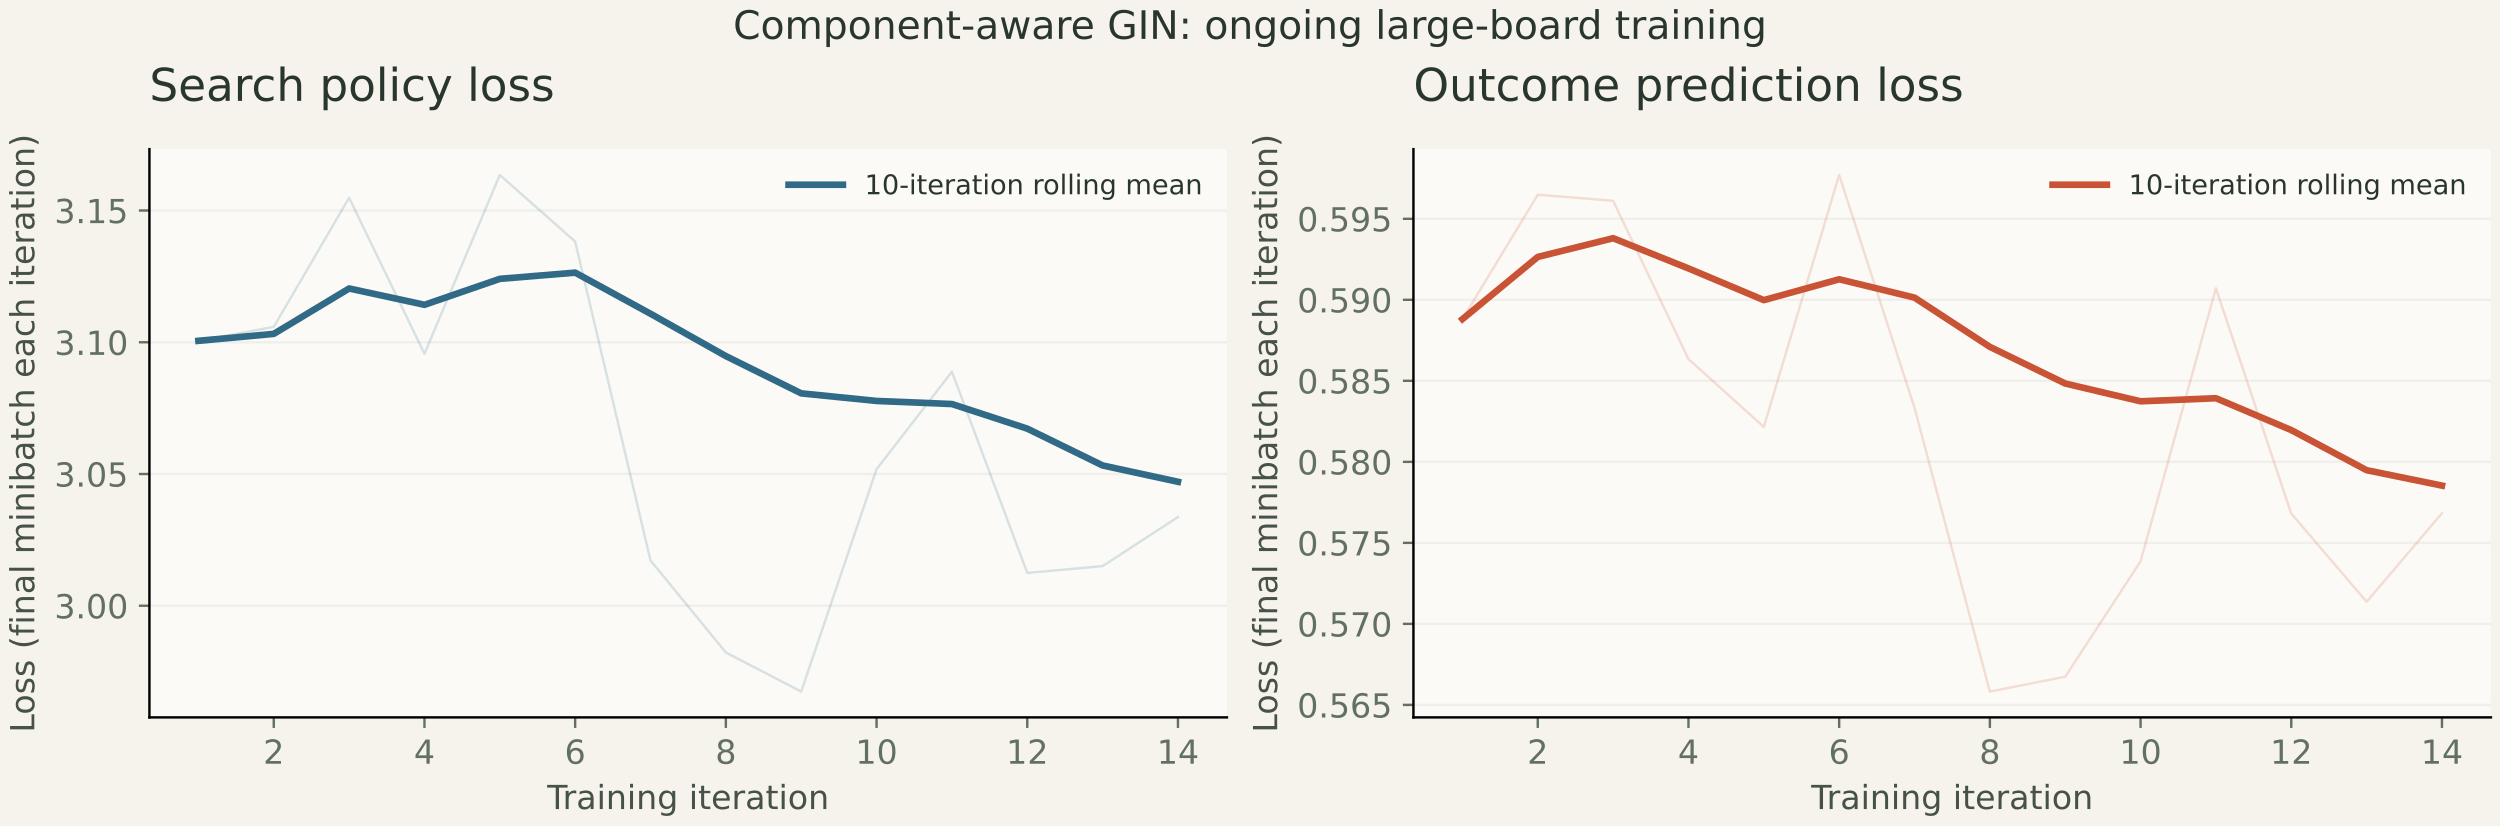
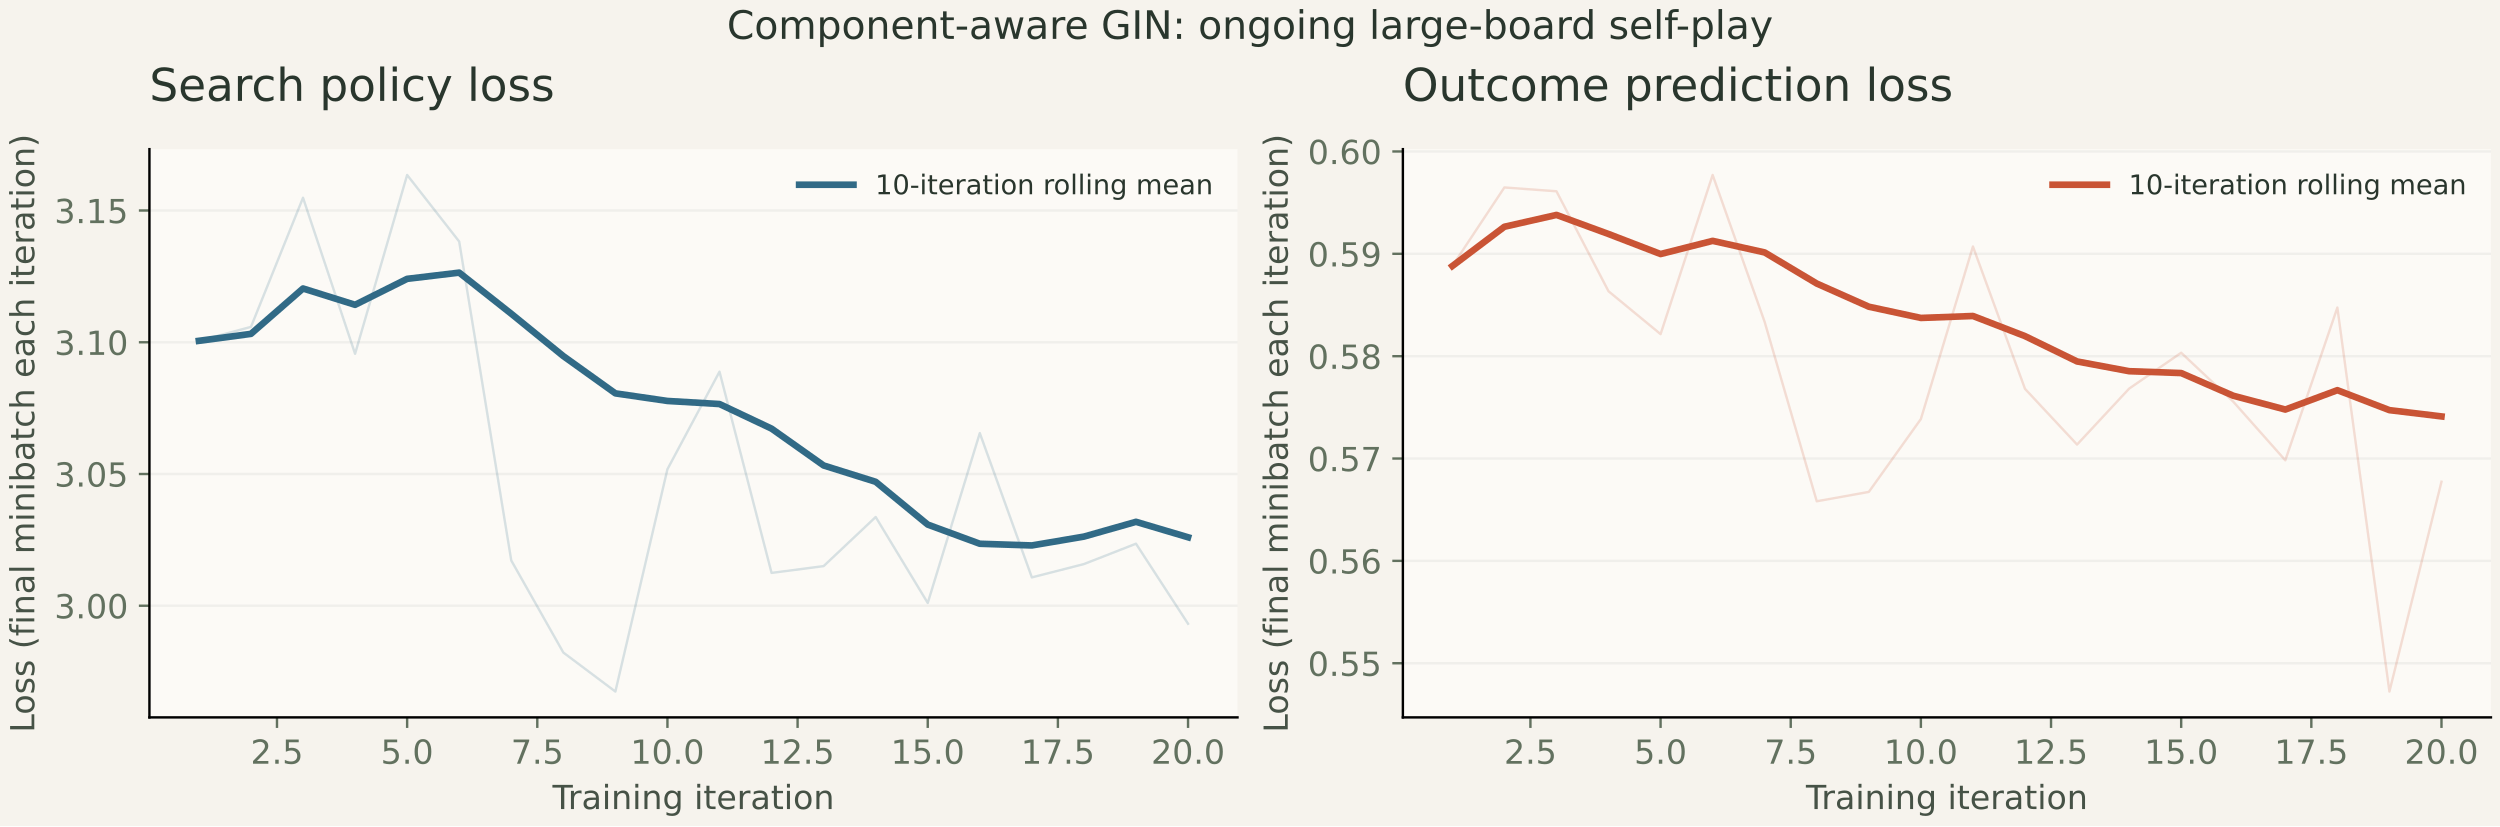
<svg xmlns="http://www.w3.org/2000/svg" xmlns:xlink="http://www.w3.org/1999/xlink" width="828pt" height="273.6pt" viewBox="0 0 828 273.6" version="1.1">
  <defs>
    <style type="text/css">*{stroke-linejoin: round; stroke-linecap: butt}</style>
  </defs>
  <g id="figure_1">
    <g id="patch_1">
      <path d="M 0 273.6 L 828 273.6 L 828 0 L 0 0 z " style="fill: #f6f3ed" />
    </g>
    <g id="axes_1">
      <g id="patch_2">
-         <path d="M 49.493 237.599 L 406.361 237.599 L 406.361 49.399 L 49.493 49.399 z " style="fill: #fcfaf6" />
+         <path d="M 49.493 237.599 L 409.86 237.599 L 409.86 49.399 L 49.493 49.399 z " style="fill: #fcfaf6" />
      </g>
      <g id="matplotlib.axis_1">
        <g id="xtick_1">
          <g id="line2d_1">
            <defs>
              <path id="m33b738a02d" d="M 0 0 L 0 3.5 " style="stroke: #62715f; stroke-width: 0.8" />
            </defs>
            <g>
-               <use xlink:href="#m33b738a02d" x="90.67" y="237.599" style="fill: #62715f; stroke: #62715f; stroke-width: 0.8" />
+               <use xlink:href="#m33b738a02d" x="91.737" y="237.599" style="fill: #62715f; stroke: #62715f; stroke-width: 0.8" />
            </g>
          </g>
          <g id="text_1">
-             <text style="font-size: 11px; font-family: 'DejaVu Sans'; text-anchor: middle; fill: #62715f" x="90.67" y="252.956" transform="rotate(-0 90.67029 252.9563)">2</text>
+             <text style="font-size: 11px; font-family: 'DejaVu Sans'; text-anchor: middle; fill: #62715f" x="91.737" y="252.956" transform="rotate(-0 91.73723 252.9563)">2.5</text>
          </g>
        </g>
        <g id="xtick_2">
          <g id="line2d_2">
            <g>
-               <use xlink:href="#m33b738a02d" x="140.582" y="237.599" style="fill: #62715f; stroke: #62715f; stroke-width: 0.8" />
+               <use xlink:href="#m33b738a02d" x="134.843" y="237.599" style="fill: #62715f; stroke: #62715f; stroke-width: 0.8" />
            </g>
          </g>
          <g id="text_2">
-             <text style="font-size: 11px; font-family: 'DejaVu Sans'; text-anchor: middle; fill: #62715f" x="140.582" y="252.956" transform="rotate(-0 140.5818 252.9563)">4</text>
+             <text style="font-size: 11px; font-family: 'DejaVu Sans'; text-anchor: middle; fill: #62715f" x="134.843" y="252.956" transform="rotate(-0 134.8433 252.9563)">5.0</text>
          </g>
        </g>
        <g id="xtick_3">
          <g id="line2d_3">
            <g>
-               <use xlink:href="#m33b738a02d" x="190.493" y="237.599" style="fill: #62715f; stroke: #62715f; stroke-width: 0.8" />
+               <use xlink:href="#m33b738a02d" x="177.949" y="237.599" style="fill: #62715f; stroke: #62715f; stroke-width: 0.8" />
            </g>
          </g>
          <g id="text_3">
-             <text style="font-size: 11px; font-family: 'DejaVu Sans'; text-anchor: middle; fill: #62715f" x="190.493" y="252.956" transform="rotate(-0 190.4933 252.9563)">6</text>
+             <text style="font-size: 11px; font-family: 'DejaVu Sans'; text-anchor: middle; fill: #62715f" x="177.949" y="252.956" transform="rotate(-0 177.9494 252.9563)">7.5</text>
          </g>
        </g>
        <g id="xtick_4">
          <g id="line2d_4">
            <g>
-               <use xlink:href="#m33b738a02d" x="240.405" y="237.599" style="fill: #62715f; stroke: #62715f; stroke-width: 0.8" />
+               <use xlink:href="#m33b738a02d" x="221.055" y="237.599" style="fill: #62715f; stroke: #62715f; stroke-width: 0.8" />
            </g>
          </g>
          <g id="text_4">
-             <text style="font-size: 11px; font-family: 'DejaVu Sans'; text-anchor: middle; fill: #62715f" x="240.405" y="252.956" transform="rotate(-0 240.4048 252.9563)">8</text>
+             <text style="font-size: 11px; font-family: 'DejaVu Sans'; text-anchor: middle; fill: #62715f" x="221.055" y="252.956" transform="rotate(-0 221.0554 252.9563)">10.0</text>
          </g>
        </g>
        <g id="xtick_5">
          <g id="line2d_5">
            <g>
-               <use xlink:href="#m33b738a02d" x="290.316" y="237.599" style="fill: #62715f; stroke: #62715f; stroke-width: 0.8" />
+               <use xlink:href="#m33b738a02d" x="264.161" y="237.599" style="fill: #62715f; stroke: #62715f; stroke-width: 0.8" />
            </g>
          </g>
          <g id="text_5">
-             <text style="font-size: 11px; font-family: 'DejaVu Sans'; text-anchor: middle; fill: #62715f" x="290.316" y="252.956" transform="rotate(-0 290.3164 252.9563)">10</text>
+             <text style="font-size: 11px; font-family: 'DejaVu Sans'; text-anchor: middle; fill: #62715f" x="264.161" y="252.956" transform="rotate(-0 264.1615 252.9563)">12.5</text>
          </g>
        </g>
        <g id="xtick_6">
          <g id="line2d_6">
            <g>
-               <use xlink:href="#m33b738a02d" x="340.228" y="237.599" style="fill: #62715f; stroke: #62715f; stroke-width: 0.8" />
+               <use xlink:href="#m33b738a02d" x="307.268" y="237.599" style="fill: #62715f; stroke: #62715f; stroke-width: 0.8" />
            </g>
          </g>
          <g id="text_6">
-             <text style="font-size: 11px; font-family: 'DejaVu Sans'; text-anchor: middle; fill: #62715f" x="340.228" y="252.956" transform="rotate(-0 340.2279 252.9563)">12</text>
+             <text style="font-size: 11px; font-family: 'DejaVu Sans'; text-anchor: middle; fill: #62715f" x="307.268" y="252.956" transform="rotate(-0 307.2676 252.9563)">15.0</text>
          </g>
        </g>
        <g id="xtick_7">
          <g id="line2d_7">
            <g>
-               <use xlink:href="#m33b738a02d" x="390.139" y="237.599" style="fill: #62715f; stroke: #62715f; stroke-width: 0.8" />
+               <use xlink:href="#m33b738a02d" x="350.374" y="237.599" style="fill: #62715f; stroke: #62715f; stroke-width: 0.8" />
            </g>
          </g>
          <g id="text_7">
-             <text style="font-size: 11px; font-family: 'DejaVu Sans'; text-anchor: middle; fill: #62715f" x="390.139" y="252.956" transform="rotate(-0 390.1394 252.9563)">14</text>
-           </g>
-         </g>
-         <g id="text_8">
-           <text style="font-size: 11px; font-family: 'DejaVu Sans'; text-anchor: middle; fill: #465246" x="227.927" y="267.957" transform="rotate(-0 227.927 267.9572)">Training iteration</text>
+             <text style="font-size: 11px; font-family: 'DejaVu Sans'; text-anchor: middle; fill: #62715f" x="350.374" y="252.956" transform="rotate(-0 350.3736 252.9563)">17.5</text>
+           </g>
+         </g>
+         <g id="xtick_8">
+           <g id="line2d_8">
+             <g>
+               <use xlink:href="#m33b738a02d" x="393.48" y="237.599" style="fill: #62715f; stroke: #62715f; stroke-width: 0.8" />
+             </g>
+           </g>
+           <g id="text_8">
+             <text style="font-size: 11px; font-family: 'DejaVu Sans'; text-anchor: middle; fill: #62715f" x="393.48" y="252.956" transform="rotate(-0 393.4797 252.9563)">20.0</text>
+           </g>
+         </g>
+         <g id="text_9">
+           <text style="font-size: 11px; font-family: 'DejaVu Sans'; text-anchor: middle; fill: #465246" x="229.677" y="267.957" transform="rotate(-0 229.6766 267.9572)">Training iteration</text>
        </g>
      </g>
      <g id="matplotlib.axis_2">
        <g id="ytick_1">
-           <g id="line2d_8">
-             <path d="M 49.493 200.615 L 406.361 200.615 " clip-path="url(#p011322dbe4)" style="fill: none; stroke: #b0b0b0; stroke-opacity: 0.15; stroke-width: 0.8; stroke-linecap: square" />
-           </g>
          <g id="line2d_9">
+             <path d="M 49.493 200.615 L 409.86 200.615 " clip-path="url(#p39adaccbd3)" style="fill: none; stroke: #b0b0b0; stroke-opacity: 0.15; stroke-width: 0.8; stroke-linecap: square" />
+           </g>
+           <g id="line2d_10">
            <defs>
              <path id="m487b90fc59" d="M 0 0 L -3.5 0 " style="stroke: #62715f; stroke-width: 0.8" />
            </defs>
            <g>
              <use xlink:href="#m487b90fc59" x="49.493" y="200.615" style="fill: #62715f; stroke: #62715f; stroke-width: 0.8" />
            </g>
          </g>
-           <g id="text_9">
+           <g id="text_10">
            <text style="font-size: 11px; font-family: 'DejaVu Sans'; text-anchor: end; fill: #62715f" x="42.493" y="204.794" transform="rotate(-0 42.49329 204.7939)">3.00</text>
          </g>
        </g>
        <g id="ytick_2">
-           <g id="line2d_10">
-             <path d="M 49.493 156.983 L 406.361 156.983 " clip-path="url(#p011322dbe4)" style="fill: none; stroke: #b0b0b0; stroke-opacity: 0.15; stroke-width: 0.8; stroke-linecap: square" />
-           </g>
          <g id="line2d_11">
+             <path d="M 49.493 156.983 L 409.86 156.983 " clip-path="url(#p39adaccbd3)" style="fill: none; stroke: #b0b0b0; stroke-opacity: 0.15; stroke-width: 0.8; stroke-linecap: square" />
+           </g>
+           <g id="line2d_12">
            <g>
              <use xlink:href="#m487b90fc59" x="49.493" y="156.983" style="fill: #62715f; stroke: #62715f; stroke-width: 0.8" />
            </g>
          </g>
-           <g id="text_10">
+           <g id="text_11">
            <text style="font-size: 11px; font-family: 'DejaVu Sans'; text-anchor: end; fill: #62715f" x="42.493" y="161.162" transform="rotate(-0 42.49329 161.1617)">3.05</text>
          </g>
        </g>
        <g id="ytick_3">
-           <g id="line2d_12">
-             <path d="M 49.493 113.351 L 406.361 113.351 " clip-path="url(#p011322dbe4)" style="fill: none; stroke: #b0b0b0; stroke-opacity: 0.15; stroke-width: 0.8; stroke-linecap: square" />
-           </g>
          <g id="line2d_13">
+             <path d="M 49.493 113.351 L 409.86 113.351 " clip-path="url(#p39adaccbd3)" style="fill: none; stroke: #b0b0b0; stroke-opacity: 0.15; stroke-width: 0.8; stroke-linecap: square" />
+           </g>
+           <g id="line2d_14">
            <g>
              <use xlink:href="#m487b90fc59" x="49.493" y="113.351" style="fill: #62715f; stroke: #62715f; stroke-width: 0.8" />
            </g>
          </g>
-           <g id="text_11">
+           <g id="text_12">
            <text style="font-size: 11px; font-family: 'DejaVu Sans'; text-anchor: end; fill: #62715f" x="42.493" y="117.53" transform="rotate(-0 42.49329 117.5295)">3.10</text>
          </g>
        </g>
        <g id="ytick_4">
-           <g id="line2d_14">
-             <path d="M 49.493 69.719 L 406.361 69.719 " clip-path="url(#p011322dbe4)" style="fill: none; stroke: #b0b0b0; stroke-opacity: 0.15; stroke-width: 0.8; stroke-linecap: square" />
-           </g>
          <g id="line2d_15">
+             <path d="M 49.493 69.719 L 409.86 69.719 " clip-path="url(#p39adaccbd3)" style="fill: none; stroke: #b0b0b0; stroke-opacity: 0.15; stroke-width: 0.8; stroke-linecap: square" />
+           </g>
+           <g id="line2d_16">
            <g>
              <use xlink:href="#m487b90fc59" x="49.493" y="69.719" style="fill: #62715f; stroke: #62715f; stroke-width: 0.8" />
            </g>
          </g>
-           <g id="text_12">
+           <g id="text_13">
            <text style="font-size: 11px; font-family: 'DejaVu Sans'; text-anchor: end; fill: #62715f" x="42.493" y="73.897" transform="rotate(-0 42.49329 73.89736)">3.15</text>
          </g>
        </g>
-         <g id="text_13">
+         <g id="text_14">
          <text style="font-size: 11px; font-family: 'DejaVu Sans'; text-anchor: middle; fill: #465246" x="11.359" y="143.499" transform="rotate(-90 11.35852 143.4991)">Loss (final minibatch each iteration)</text>
        </g>
      </g>
-       <g id="line2d_16">
-         <path d="M 65.715 112.88 L 90.67 108.269 L 115.626 65.496 L 140.582 117.172 L 165.538 57.954 L 190.493 80.003 L 215.449 185.625 L 240.405 216.116 L 265.361 229.044 L 290.316 155.407 L 315.272 123.101 L 340.228 189.745 L 365.184 187.498 L 390.139 171.23 " clip-path="url(#p011322dbe4)" style="fill: none; stroke: #316a86; stroke-opacity: 0.18; stroke-width: 0.8; stroke-linecap: square" />
-       </g>
      <g id="line2d_17">
-         <path d="M 65.715 112.88 L 90.67 110.575 L 115.626 95.548 L 140.582 100.954 L 165.538 92.354 L 190.493 90.296 L 215.449 103.914 L 240.405 117.939 L 265.361 130.284 L 290.316 132.797 L 315.272 133.819 L 340.228 141.966 L 365.184 154.166 L 390.139 159.572 " clip-path="url(#p011322dbe4)" style="fill: none; stroke: #316a86; stroke-width: 2.2; stroke-linecap: square" />
+         <path d="M 65.874 112.88 L 83.116 108.269 L 100.358 65.496 L 117.601 117.172 L 134.843 57.954 L 152.086 80.003 L 169.328 185.625 L 186.571 216.116 L 203.813 229.044 L 221.055 155.407 L 238.298 123.101 L 255.54 189.745 L 272.783 187.498 L 290.025 171.23 L 307.268 199.701 L 324.51 143.445 L 341.752 191.234 L 358.995 186.822 L 376.237 180.074 L 393.48 206.589 " clip-path="url(#p39adaccbd3)" style="fill: none; stroke: #316a86; stroke-opacity: 0.18; stroke-width: 0.8; stroke-linecap: square" />
+       </g>
+       <g id="line2d_18">
+         <path d="M 65.874 112.88 L 83.116 110.575 L 100.358 95.548 L 117.601 100.954 L 134.843 92.354 L 152.086 90.296 L 169.328 103.914 L 186.571 117.939 L 203.813 130.284 L 221.055 132.797 L 238.298 133.819 L 255.54 141.966 L 272.783 154.166 L 290.025 159.572 L 307.268 173.747 L 324.51 180.091 L 341.752 180.652 L 358.995 177.723 L 376.237 172.826 L 393.48 177.944 " clip-path="url(#p39adaccbd3)" style="fill: none; stroke: #316a86; stroke-width: 2.2; stroke-linecap: square" />
      </g>
      <g id="patch_3">
        <path d="M 49.493 237.599 L 49.493 49.399 " style="fill: none; stroke: #000000; stroke-width: 0.8; stroke-linejoin: miter; stroke-linecap: square" />
      </g>
      <g id="patch_4">
-         <path d="M 49.493 237.599 L 406.361 237.599 " style="fill: none; stroke: #000000; stroke-width: 0.8; stroke-linejoin: miter; stroke-linecap: square" />
-       </g>
-       <g id="text_14">
+         <path d="M 49.493 237.599 L 409.86 237.599 " style="fill: none; stroke: #000000; stroke-width: 0.8; stroke-linejoin: miter; stroke-linecap: square" />
+       </g>
+       <g id="text_15">
        <text style="font-size: 15px; font-family: 'DejaVu Sans'; text-anchor: start; fill: #29362d" x="49.493" y="33.399" transform="rotate(-0 49.49329 33.39939)">Search policy loss</text>
      </g>
      <g id="legend_1">
-         <g id="line2d_18">
-           <path d="M 261.17 61.188 L 270.17 61.188 L 279.17 61.188 " style="fill: none; stroke: #316a86; stroke-width: 2.2; stroke-linecap: square" />
-         </g>
-         <g id="text_15">
-           <text style="font-size: 9px; font-family: 'DejaVu Sans'; text-anchor: start; fill: #29362d" x="286.37" y="64.338" transform="rotate(-0 286.3695 64.33799)">10-iteration rolling mean</text>
+         <g id="line2d_19">
+           <path d="M 264.669 61.188 L 273.669 61.188 L 282.669 61.188 " style="fill: none; stroke: #316a86; stroke-width: 2.2; stroke-linecap: square" />
+         </g>
+         <g id="text_16">
+           <text style="font-size: 9px; font-family: 'DejaVu Sans'; text-anchor: start; fill: #29362d" x="289.869" y="64.338" transform="rotate(-0 289.8689 64.33799)">10-iteration rolling mean</text>
        </g>
      </g>
    </g>
    <g id="axes_2">
      <g id="patch_5">
-         <path d="M 468.132 237.599 L 825 237.599 L 825 49.399 L 468.132 49.399 z " style="fill: #fcfaf6" />
+         <path d="M 464.633 237.599 L 825 237.599 L 825 49.399 L 464.633 49.399 z " style="fill: #fcfaf6" />
      </g>
      <g id="matplotlib.axis_3">
-         <g id="xtick_8">
-           <g id="line2d_19">
-             <g>
-               <use xlink:href="#m33b738a02d" x="509.309" y="237.599" style="fill: #62715f; stroke: #62715f; stroke-width: 0.8" />
-             </g>
-           </g>
-           <g id="text_16">
-             <text style="font-size: 11px; font-family: 'DejaVu Sans'; text-anchor: middle; fill: #62715f" x="509.309" y="252.956" transform="rotate(-0 509.3094 252.9563)">2</text>
-           </g>
-         </g>
        <g id="xtick_9">
          <g id="line2d_20">
            <g>
-               <use xlink:href="#m33b738a02d" x="559.221" y="237.599" style="fill: #62715f; stroke: #62715f; stroke-width: 0.8" />
+               <use xlink:href="#m33b738a02d" x="506.877" y="237.599" style="fill: #62715f; stroke: #62715f; stroke-width: 0.8" />
            </g>
          </g>
          <g id="text_17">
-             <text style="font-size: 11px; font-family: 'DejaVu Sans'; text-anchor: middle; fill: #62715f" x="559.221" y="252.956" transform="rotate(-0 559.2209 252.9563)">4</text>
+             <text style="font-size: 11px; font-family: 'DejaVu Sans'; text-anchor: middle; fill: #62715f" x="506.877" y="252.956" transform="rotate(-0 506.877 252.9563)">2.5</text>
          </g>
        </g>
        <g id="xtick_10">
          <g id="line2d_21">
            <g>
-               <use xlink:href="#m33b738a02d" x="609.132" y="237.599" style="fill: #62715f; stroke: #62715f; stroke-width: 0.8" />
+               <use xlink:href="#m33b738a02d" x="549.983" y="237.599" style="fill: #62715f; stroke: #62715f; stroke-width: 0.8" />
            </g>
          </g>
          <g id="text_18">
-             <text style="font-size: 11px; font-family: 'DejaVu Sans'; text-anchor: middle; fill: #62715f" x="609.132" y="252.956" transform="rotate(-0 609.1325 252.9563)">6</text>
+             <text style="font-size: 11px; font-family: 'DejaVu Sans'; text-anchor: middle; fill: #62715f" x="549.983" y="252.956" transform="rotate(-0 549.9831 252.9563)">5.0</text>
          </g>
        </g>
        <g id="xtick_11">
          <g id="line2d_22">
            <g>
-               <use xlink:href="#m33b738a02d" x="659.044" y="237.599" style="fill: #62715f; stroke: #62715f; stroke-width: 0.8" />
+               <use xlink:href="#m33b738a02d" x="593.089" y="237.599" style="fill: #62715f; stroke: #62715f; stroke-width: 0.8" />
            </g>
          </g>
          <g id="text_19">
-             <text style="font-size: 11px; font-family: 'DejaVu Sans'; text-anchor: middle; fill: #62715f" x="659.044" y="252.956" transform="rotate(-0 659.044 252.9563)">8</text>
+             <text style="font-size: 11px; font-family: 'DejaVu Sans'; text-anchor: middle; fill: #62715f" x="593.089" y="252.956" transform="rotate(-0 593.0891 252.9563)">7.5</text>
          </g>
        </g>
        <g id="xtick_12">
          <g id="line2d_23">
            <g>
-               <use xlink:href="#m33b738a02d" x="708.955" y="237.599" style="fill: #62715f; stroke: #62715f; stroke-width: 0.8" />
+               <use xlink:href="#m33b738a02d" x="636.195" y="237.599" style="fill: #62715f; stroke: #62715f; stroke-width: 0.8" />
            </g>
          </g>
          <g id="text_20">
-             <text style="font-size: 11px; font-family: 'DejaVu Sans'; text-anchor: middle; fill: #62715f" x="708.955" y="252.956" transform="rotate(-0 708.9555 252.9563)">10</text>
+             <text style="font-size: 11px; font-family: 'DejaVu Sans'; text-anchor: middle; fill: #62715f" x="636.195" y="252.956" transform="rotate(-0 636.1952 252.9563)">10.0</text>
          </g>
        </g>
        <g id="xtick_13">
          <g id="line2d_24">
            <g>
-               <use xlink:href="#m33b738a02d" x="758.867" y="237.599" style="fill: #62715f; stroke: #62715f; stroke-width: 0.8" />
+               <use xlink:href="#m33b738a02d" x="679.301" y="237.599" style="fill: #62715f; stroke: #62715f; stroke-width: 0.8" />
            </g>
          </g>
          <g id="text_21">
-             <text style="font-size: 11px; font-family: 'DejaVu Sans'; text-anchor: middle; fill: #62715f" x="758.867" y="252.956" transform="rotate(-0 758.867 252.9563)">12</text>
+             <text style="font-size: 11px; font-family: 'DejaVu Sans'; text-anchor: middle; fill: #62715f" x="679.301" y="252.956" transform="rotate(-0 679.3013 252.9563)">12.5</text>
          </g>
        </g>
        <g id="xtick_14">
          <g id="line2d_25">
            <g>
-               <use xlink:href="#m33b738a02d" x="808.779" y="237.599" style="fill: #62715f; stroke: #62715f; stroke-width: 0.8" />
+               <use xlink:href="#m33b738a02d" x="722.407" y="237.599" style="fill: #62715f; stroke: #62715f; stroke-width: 0.8" />
            </g>
          </g>
          <g id="text_22">
-             <text style="font-size: 11px; font-family: 'DejaVu Sans'; text-anchor: middle; fill: #62715f" x="808.779" y="252.956" transform="rotate(-0 808.7785 252.9563)">14</text>
-           </g>
-         </g>
-         <g id="text_23">
-           <text style="font-size: 11px; font-family: 'DejaVu Sans'; text-anchor: middle; fill: #465246" x="646.566" y="267.957" transform="rotate(-0 646.5661 267.9572)">Training iteration</text>
+             <text style="font-size: 11px; font-family: 'DejaVu Sans'; text-anchor: middle; fill: #62715f" x="722.407" y="252.956" transform="rotate(-0 722.4073 252.9563)">15.0</text>
+           </g>
+         </g>
+         <g id="xtick_15">
+           <g id="line2d_26">
+             <g>
+               <use xlink:href="#m33b738a02d" x="765.513" y="237.599" style="fill: #62715f; stroke: #62715f; stroke-width: 0.8" />
+             </g>
+           </g>
+           <g id="text_23">
+             <text style="font-size: 11px; font-family: 'DejaVu Sans'; text-anchor: middle; fill: #62715f" x="765.513" y="252.956" transform="rotate(-0 765.5134 252.9563)">17.5</text>
+           </g>
+         </g>
+         <g id="xtick_16">
+           <g id="line2d_27">
+             <g>
+               <use xlink:href="#m33b738a02d" x="808.619" y="237.599" style="fill: #62715f; stroke: #62715f; stroke-width: 0.8" />
+             </g>
+           </g>
+           <g id="text_24">
+             <text style="font-size: 11px; font-family: 'DejaVu Sans'; text-anchor: middle; fill: #62715f" x="808.619" y="252.956" transform="rotate(-0 808.6195 252.9563)">20.0</text>
+           </g>
+         </g>
+         <g id="text_25">
+           <text style="font-size: 11px; font-family: 'DejaVu Sans'; text-anchor: middle; fill: #465246" x="644.816" y="267.957" transform="rotate(-0 644.8164 267.9572)">Training iteration</text>
        </g>
      </g>
      <g id="matplotlib.axis_4">
        <g id="ytick_5">
-           <g id="line2d_26">
-             <path d="M 468.132 233.464 L 825 233.464 " clip-path="url(#p23c54cbf07)" style="fill: none; stroke: #b0b0b0; stroke-opacity: 0.15; stroke-width: 0.8; stroke-linecap: square" />
-           </g>
-           <g id="line2d_27">
-             <g>
-               <use xlink:href="#m487b90fc59" x="468.132" y="233.464" style="fill: #62715f; stroke: #62715f; stroke-width: 0.8" />
-             </g>
-           </g>
-           <g id="text_24">
-             <text style="font-size: 11px; font-family: 'DejaVu Sans'; text-anchor: end; fill: #62715f" x="461.132" y="237.643" transform="rotate(-0 461.1324 237.643)">0.565</text>
+           <g id="line2d_28">
+             <path d="M 464.633 219.665 L 825 219.665 " clip-path="url(#p067f002894)" style="fill: none; stroke: #b0b0b0; stroke-opacity: 0.15; stroke-width: 0.8; stroke-linecap: square" />
+           </g>
+           <g id="line2d_29">
+             <g>
+               <use xlink:href="#m487b90fc59" x="464.633" y="219.665" style="fill: #62715f; stroke: #62715f; stroke-width: 0.8" />
+             </g>
+           </g>
+           <g id="text_26">
+             <text style="font-size: 11px; font-family: 'DejaVu Sans'; text-anchor: end; fill: #62715f" x="457.633" y="223.844" transform="rotate(-0 457.633 223.8442)">0.55</text>
          </g>
        </g>
        <g id="ytick_6">
-           <g id="line2d_28">
-             <path d="M 468.132 206.63 L 825 206.63 " clip-path="url(#p23c54cbf07)" style="fill: none; stroke: #b0b0b0; stroke-opacity: 0.15; stroke-width: 0.8; stroke-linecap: square" />
-           </g>
-           <g id="line2d_29">
-             <g>
-               <use xlink:href="#m487b90fc59" x="468.132" y="206.63" style="fill: #62715f; stroke: #62715f; stroke-width: 0.8" />
-             </g>
-           </g>
-           <g id="text_25">
-             <text style="font-size: 11px; font-family: 'DejaVu Sans'; text-anchor: end; fill: #62715f" x="461.132" y="210.809" transform="rotate(-0 461.1324 210.8089)">0.570</text>
+           <g id="line2d_30">
+             <path d="M 464.633 185.766 L 825 185.766 " clip-path="url(#p067f002894)" style="fill: none; stroke: #b0b0b0; stroke-opacity: 0.15; stroke-width: 0.8; stroke-linecap: square" />
+           </g>
+           <g id="line2d_31">
+             <g>
+               <use xlink:href="#m487b90fc59" x="464.633" y="185.766" style="fill: #62715f; stroke: #62715f; stroke-width: 0.8" />
+             </g>
+           </g>
+           <g id="text_27">
+             <text style="font-size: 11px; font-family: 'DejaVu Sans'; text-anchor: end; fill: #62715f" x="457.633" y="189.944" transform="rotate(-0 457.633 189.9444)">0.56</text>
          </g>
        </g>
        <g id="ytick_7">
-           <g id="line2d_30">
-             <path d="M 468.132 179.796 L 825 179.796 " clip-path="url(#p23c54cbf07)" style="fill: none; stroke: #b0b0b0; stroke-opacity: 0.15; stroke-width: 0.8; stroke-linecap: square" />
-           </g>
-           <g id="line2d_31">
-             <g>
-               <use xlink:href="#m487b90fc59" x="468.132" y="179.796" style="fill: #62715f; stroke: #62715f; stroke-width: 0.8" />
-             </g>
-           </g>
-           <g id="text_26">
-             <text style="font-size: 11px; font-family: 'DejaVu Sans'; text-anchor: end; fill: #62715f" x="461.132" y="183.975" transform="rotate(-0 461.1324 183.9748)">0.575</text>
+           <g id="line2d_32">
+             <path d="M 464.633 151.866 L 825 151.866 " clip-path="url(#p067f002894)" style="fill: none; stroke: #b0b0b0; stroke-opacity: 0.15; stroke-width: 0.8; stroke-linecap: square" />
+           </g>
+           <g id="line2d_33">
+             <g>
+               <use xlink:href="#m487b90fc59" x="464.633" y="151.866" style="fill: #62715f; stroke: #62715f; stroke-width: 0.8" />
+             </g>
+           </g>
+           <g id="text_28">
+             <text style="font-size: 11px; font-family: 'DejaVu Sans'; text-anchor: end; fill: #62715f" x="457.633" y="156.045" transform="rotate(-0 457.633 156.0447)">0.57</text>
          </g>
        </g>
        <g id="ytick_8">
-           <g id="line2d_32">
-             <path d="M 468.132 152.962 L 825 152.962 " clip-path="url(#p23c54cbf07)" style="fill: none; stroke: #b0b0b0; stroke-opacity: 0.15; stroke-width: 0.8; stroke-linecap: square" />
-           </g>
-           <g id="line2d_33">
-             <g>
-               <use xlink:href="#m487b90fc59" x="468.132" y="152.962" style="fill: #62715f; stroke: #62715f; stroke-width: 0.8" />
-             </g>
-           </g>
-           <g id="text_27">
-             <text style="font-size: 11px; font-family: 'DejaVu Sans'; text-anchor: end; fill: #62715f" x="461.132" y="157.141" transform="rotate(-0 461.1324 157.1407)">0.580</text>
+           <g id="line2d_34">
+             <path d="M 464.633 117.966 L 825 117.966 " clip-path="url(#p067f002894)" style="fill: none; stroke: #b0b0b0; stroke-opacity: 0.15; stroke-width: 0.8; stroke-linecap: square" />
+           </g>
+           <g id="line2d_35">
+             <g>
+               <use xlink:href="#m487b90fc59" x="464.633" y="117.966" style="fill: #62715f; stroke: #62715f; stroke-width: 0.8" />
+             </g>
+           </g>
+           <g id="text_29">
+             <text style="font-size: 11px; font-family: 'DejaVu Sans'; text-anchor: end; fill: #62715f" x="457.633" y="122.145" transform="rotate(-0 457.633 122.1449)">0.58</text>
          </g>
        </g>
        <g id="ytick_9">
-           <g id="line2d_34">
-             <path d="M 468.132 126.128 L 825 126.128 " clip-path="url(#p23c54cbf07)" style="fill: none; stroke: #b0b0b0; stroke-opacity: 0.15; stroke-width: 0.8; stroke-linecap: square" />
-           </g>
-           <g id="line2d_35">
-             <g>
-               <use xlink:href="#m487b90fc59" x="468.132" y="126.128" style="fill: #62715f; stroke: #62715f; stroke-width: 0.8" />
-             </g>
-           </g>
-           <g id="text_28">
-             <text style="font-size: 11px; font-family: 'DejaVu Sans'; text-anchor: end; fill: #62715f" x="461.132" y="130.307" transform="rotate(-0 461.1324 130.3066)">0.585</text>
+           <g id="line2d_36">
+             <path d="M 464.633 84.066 L 825 84.066 " clip-path="url(#p067f002894)" style="fill: none; stroke: #b0b0b0; stroke-opacity: 0.15; stroke-width: 0.8; stroke-linecap: square" />
+           </g>
+           <g id="line2d_37">
+             <g>
+               <use xlink:href="#m487b90fc59" x="464.633" y="84.066" style="fill: #62715f; stroke: #62715f; stroke-width: 0.8" />
+             </g>
+           </g>
+           <g id="text_30">
+             <text style="font-size: 11px; font-family: 'DejaVu Sans'; text-anchor: end; fill: #62715f" x="457.633" y="88.245" transform="rotate(-0 457.633 88.24514)">0.59</text>
          </g>
        </g>
        <g id="ytick_10">
-           <g id="line2d_36">
-             <path d="M 468.132 99.294 L 825 99.294 " clip-path="url(#p23c54cbf07)" style="fill: none; stroke: #b0b0b0; stroke-opacity: 0.15; stroke-width: 0.8; stroke-linecap: square" />
-           </g>
-           <g id="line2d_37">
-             <g>
-               <use xlink:href="#m487b90fc59" x="468.132" y="99.294" style="fill: #62715f; stroke: #62715f; stroke-width: 0.8" />
-             </g>
-           </g>
-           <g id="text_29">
-             <text style="font-size: 11px; font-family: 'DejaVu Sans'; text-anchor: end; fill: #62715f" x="461.132" y="103.472" transform="rotate(-0 461.1324 103.4725)">0.590</text>
-           </g>
-         </g>
-         <g id="ytick_11">
          <g id="line2d_38">
-             <path d="M 468.132 72.46 L 825 72.46 " clip-path="url(#p23c54cbf07)" style="fill: none; stroke: #b0b0b0; stroke-opacity: 0.15; stroke-width: 0.8; stroke-linecap: square" />
+             <path d="M 464.633 50.167 L 825 50.167 " clip-path="url(#p067f002894)" style="fill: none; stroke: #b0b0b0; stroke-opacity: 0.15; stroke-width: 0.8; stroke-linecap: square" />
          </g>
          <g id="line2d_39">
            <g>
-               <use xlink:href="#m487b90fc59" x="468.132" y="72.46" style="fill: #62715f; stroke: #62715f; stroke-width: 0.8" />
-             </g>
-           </g>
-           <g id="text_30">
-             <text style="font-size: 11px; font-family: 'DejaVu Sans'; text-anchor: end; fill: #62715f" x="461.132" y="76.638" transform="rotate(-0 461.1324 76.63839)">0.595</text>
-           </g>
-         </g>
-         <g id="text_31">
-           <text style="font-size: 11px; font-family: 'DejaVu Sans'; text-anchor: middle; fill: #465246" x="422.999" y="143.499" transform="rotate(-90 422.9989 143.4991)">Loss (final minibatch each iteration)</text>
+               <use xlink:href="#m487b90fc59" x="464.633" y="50.167" style="fill: #62715f; stroke: #62715f; stroke-width: 0.8" />
+             </g>
+           </g>
+           <g id="text_31">
+             <text style="font-size: 11px; font-family: 'DejaVu Sans'; text-anchor: end; fill: #62715f" x="457.633" y="54.345" transform="rotate(-0 457.633 54.34538)">0.60</text>
+           </g>
+         </g>
+         <g id="text_32">
+           <text style="font-size: 11px; font-family: 'DejaVu Sans'; text-anchor: middle; fill: #465246" x="426.498" y="143.499" transform="rotate(-90 426.4983 143.4991)">Loss (final minibatch each iteration)</text>
        </g>
      </g>
      <g id="line2d_40">
-         <path d="M 484.354 105.695 L 509.309 64.493 L 534.265 66.5 L 559.221 118.919 L 584.177 141.404 L 609.132 57.954 L 634.088 135.076 L 659.044 229.044 L 684 224.126 L 708.955 185.924 L 733.911 95.461 L 758.867 170.092 L 783.823 199.31 L 808.779 169.976 " clip-path="url(#p23c54cbf07)" style="fill: none; stroke: #c95435; stroke-opacity: 0.18; stroke-width: 0.8; stroke-linecap: square" />
+         <path d="M 481.013 88.11 L 498.256 62.084 L 515.498 63.352 L 532.741 96.463 L 549.983 110.665 L 567.225 57.954 L 584.468 106.668 L 601.71 166.024 L 618.953 162.918 L 636.195 138.787 L 653.438 81.646 L 670.68 128.787 L 687.922 147.242 L 705.165 128.713 L 722.407 116.828 L 739.65 133.024 L 756.892 152.45 L 774.135 101.874 L 791.377 229.044 L 808.619 159.549 " clip-path="url(#p067f002894)" style="fill: none; stroke: #c95435; stroke-opacity: 0.18; stroke-width: 0.8; stroke-linecap: square" />
      </g>
      <g id="line2d_41">
-         <path d="M 484.354 105.695 L 509.309 85.094 L 534.265 78.896 L 559.221 88.902 L 584.177 99.402 L 609.132 92.494 L 634.088 98.577 L 659.044 114.886 L 684 127.023 L 708.955 132.913 L 733.911 131.89 L 758.867 142.45 L 783.823 155.731 L 808.779 160.837 " clip-path="url(#p23c54cbf07)" style="fill: none; stroke: #c95435; stroke-width: 2.2; stroke-linecap: square" />
+         <path d="M 481.013 88.11 L 498.256 75.097 L 515.498 71.182 L 532.741 77.502 L 549.983 84.135 L 567.225 79.771 L 584.468 83.614 L 601.71 93.915 L 618.953 101.582 L 636.195 105.302 L 653.438 104.656 L 670.68 111.326 L 687.922 119.715 L 705.165 122.94 L 722.407 123.557 L 739.65 131.064 L 756.892 135.642 L 774.135 129.227 L 791.377 135.839 L 808.619 137.916 " clip-path="url(#p067f002894)" style="fill: none; stroke: #c95435; stroke-width: 2.2; stroke-linecap: square" />
      </g>
      <g id="patch_6">
-         <path d="M 468.132 237.599 L 468.132 49.399 " style="fill: none; stroke: #000000; stroke-width: 0.8; stroke-linejoin: miter; stroke-linecap: square" />
+         <path d="M 464.633 237.599 L 464.633 49.399 " style="fill: none; stroke: #000000; stroke-width: 0.8; stroke-linejoin: miter; stroke-linecap: square" />
      </g>
      <g id="patch_7">
-         <path d="M 468.132 237.599 L 825 237.599 " style="fill: none; stroke: #000000; stroke-width: 0.8; stroke-linejoin: miter; stroke-linecap: square" />
-       </g>
-       <g id="text_32">
-         <text style="font-size: 15px; font-family: 'DejaVu Sans'; text-anchor: start; fill: #29362d" x="468.132" y="33.399" transform="rotate(-0 468.1324 33.39939)">Outcome prediction loss</text>
+         <path d="M 464.633 237.599 L 825 237.599 " style="fill: none; stroke: #000000; stroke-width: 0.8; stroke-linejoin: miter; stroke-linecap: square" />
+       </g>
+       <g id="text_33">
+         <text style="font-size: 15px; font-family: 'DejaVu Sans'; text-anchor: start; fill: #29362d" x="464.633" y="33.399" transform="rotate(-0 464.633 33.39939)">Outcome prediction loss</text>
      </g>
      <g id="legend_2">
        <g id="line2d_42">
          <path d="M 679.809 61.188 L 688.809 61.188 L 697.809 61.188 " style="fill: none; stroke: #c95435; stroke-width: 2.2; stroke-linecap: square" />
        </g>
-         <g id="text_33">
+         <g id="text_34">
          <text style="font-size: 9px; font-family: 'DejaVu Sans'; text-anchor: start; fill: #29362d" x="705.009" y="64.338" transform="rotate(-0 705.0087 64.33799)">10-iteration rolling mean</text>
        </g>
      </g>
    </g>
-     <g id="text_34">
-       <text style="font-size: 13px; font-family: 'DejaVu Sans'; text-anchor: middle; fill: #29362d" x="414" y="12.878" transform="rotate(-0 414 12.87821)">Component-aware GIN: ongoing large-board training</text>
+     <g id="text_35">
+       <text style="font-size: 13px; font-family: 'DejaVu Sans'; text-anchor: middle; fill: #29362d" x="414" y="12.878" transform="rotate(-0 414 12.87821)">Component-aware GIN: ongoing large-board self-play</text>
    </g>
  </g>
  <defs>
-     <clipPath id="p011322dbe4">
-       <rect x="49.493" y="49.399" width="356.867" height="188.2" />
+     <clipPath id="p39adaccbd3">
+       <rect x="49.493" y="49.399" width="360.367" height="188.2" />
    </clipPath>
-     <clipPath id="p23c54cbf07">
-       <rect x="468.132" y="49.399" width="356.867" height="188.2" />
+     <clipPath id="p067f002894">
+       <rect x="464.633" y="49.399" width="360.367" height="188.2" />
    </clipPath>
  </defs>
</svg>
